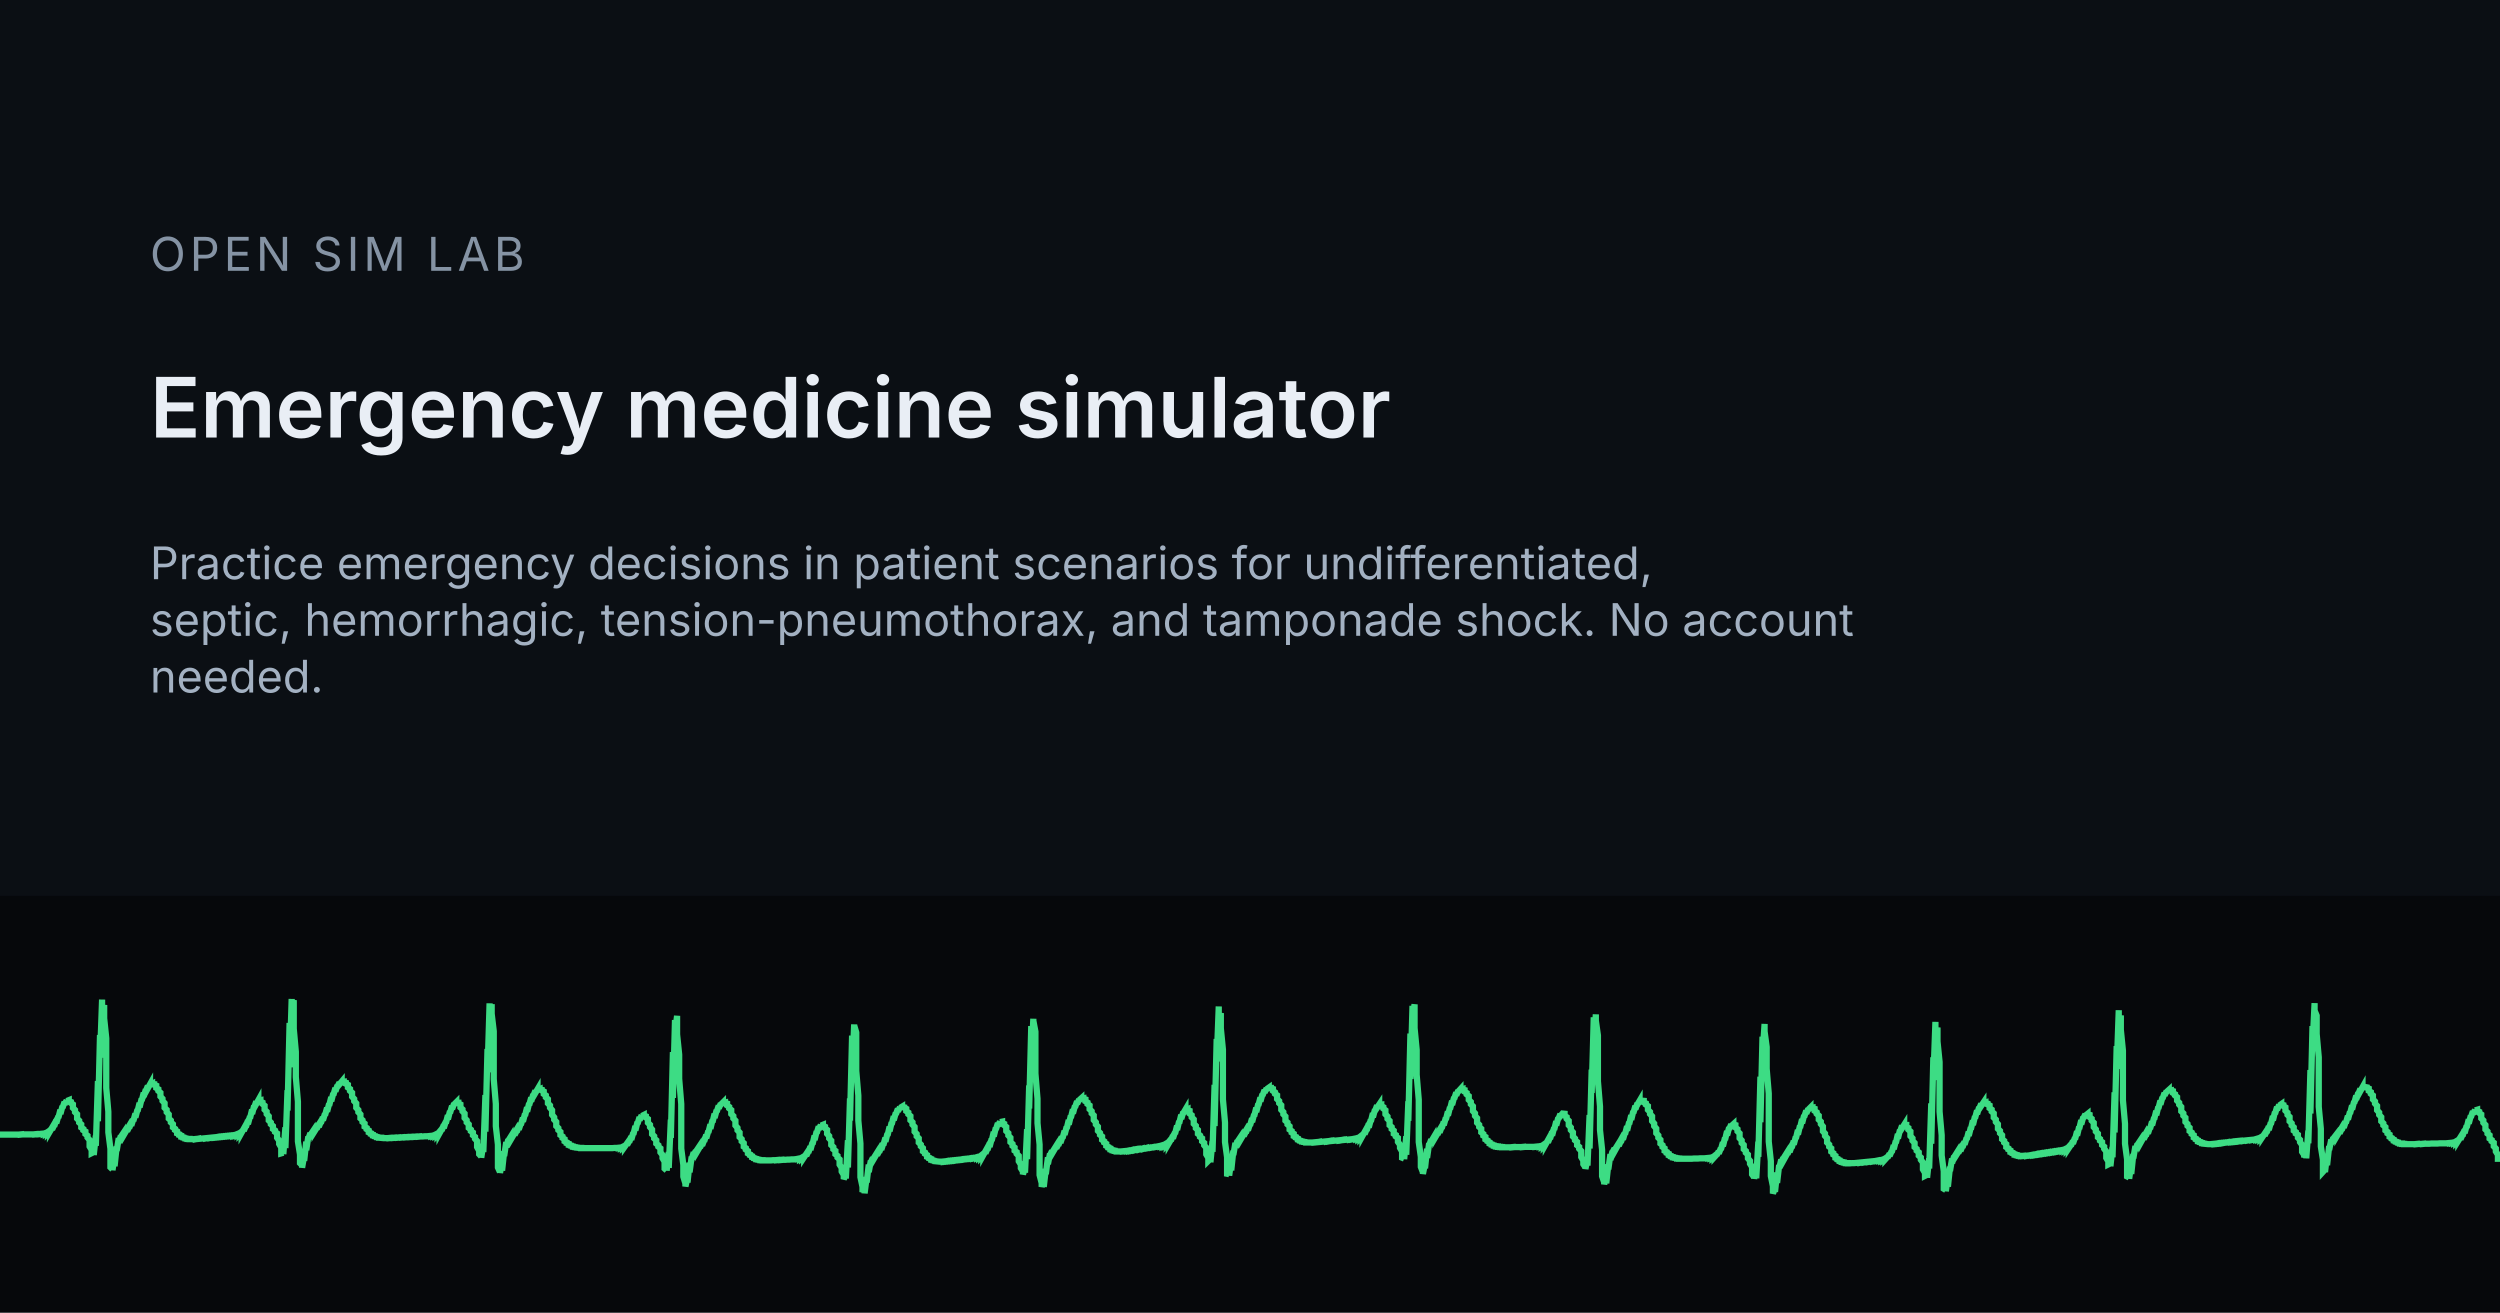
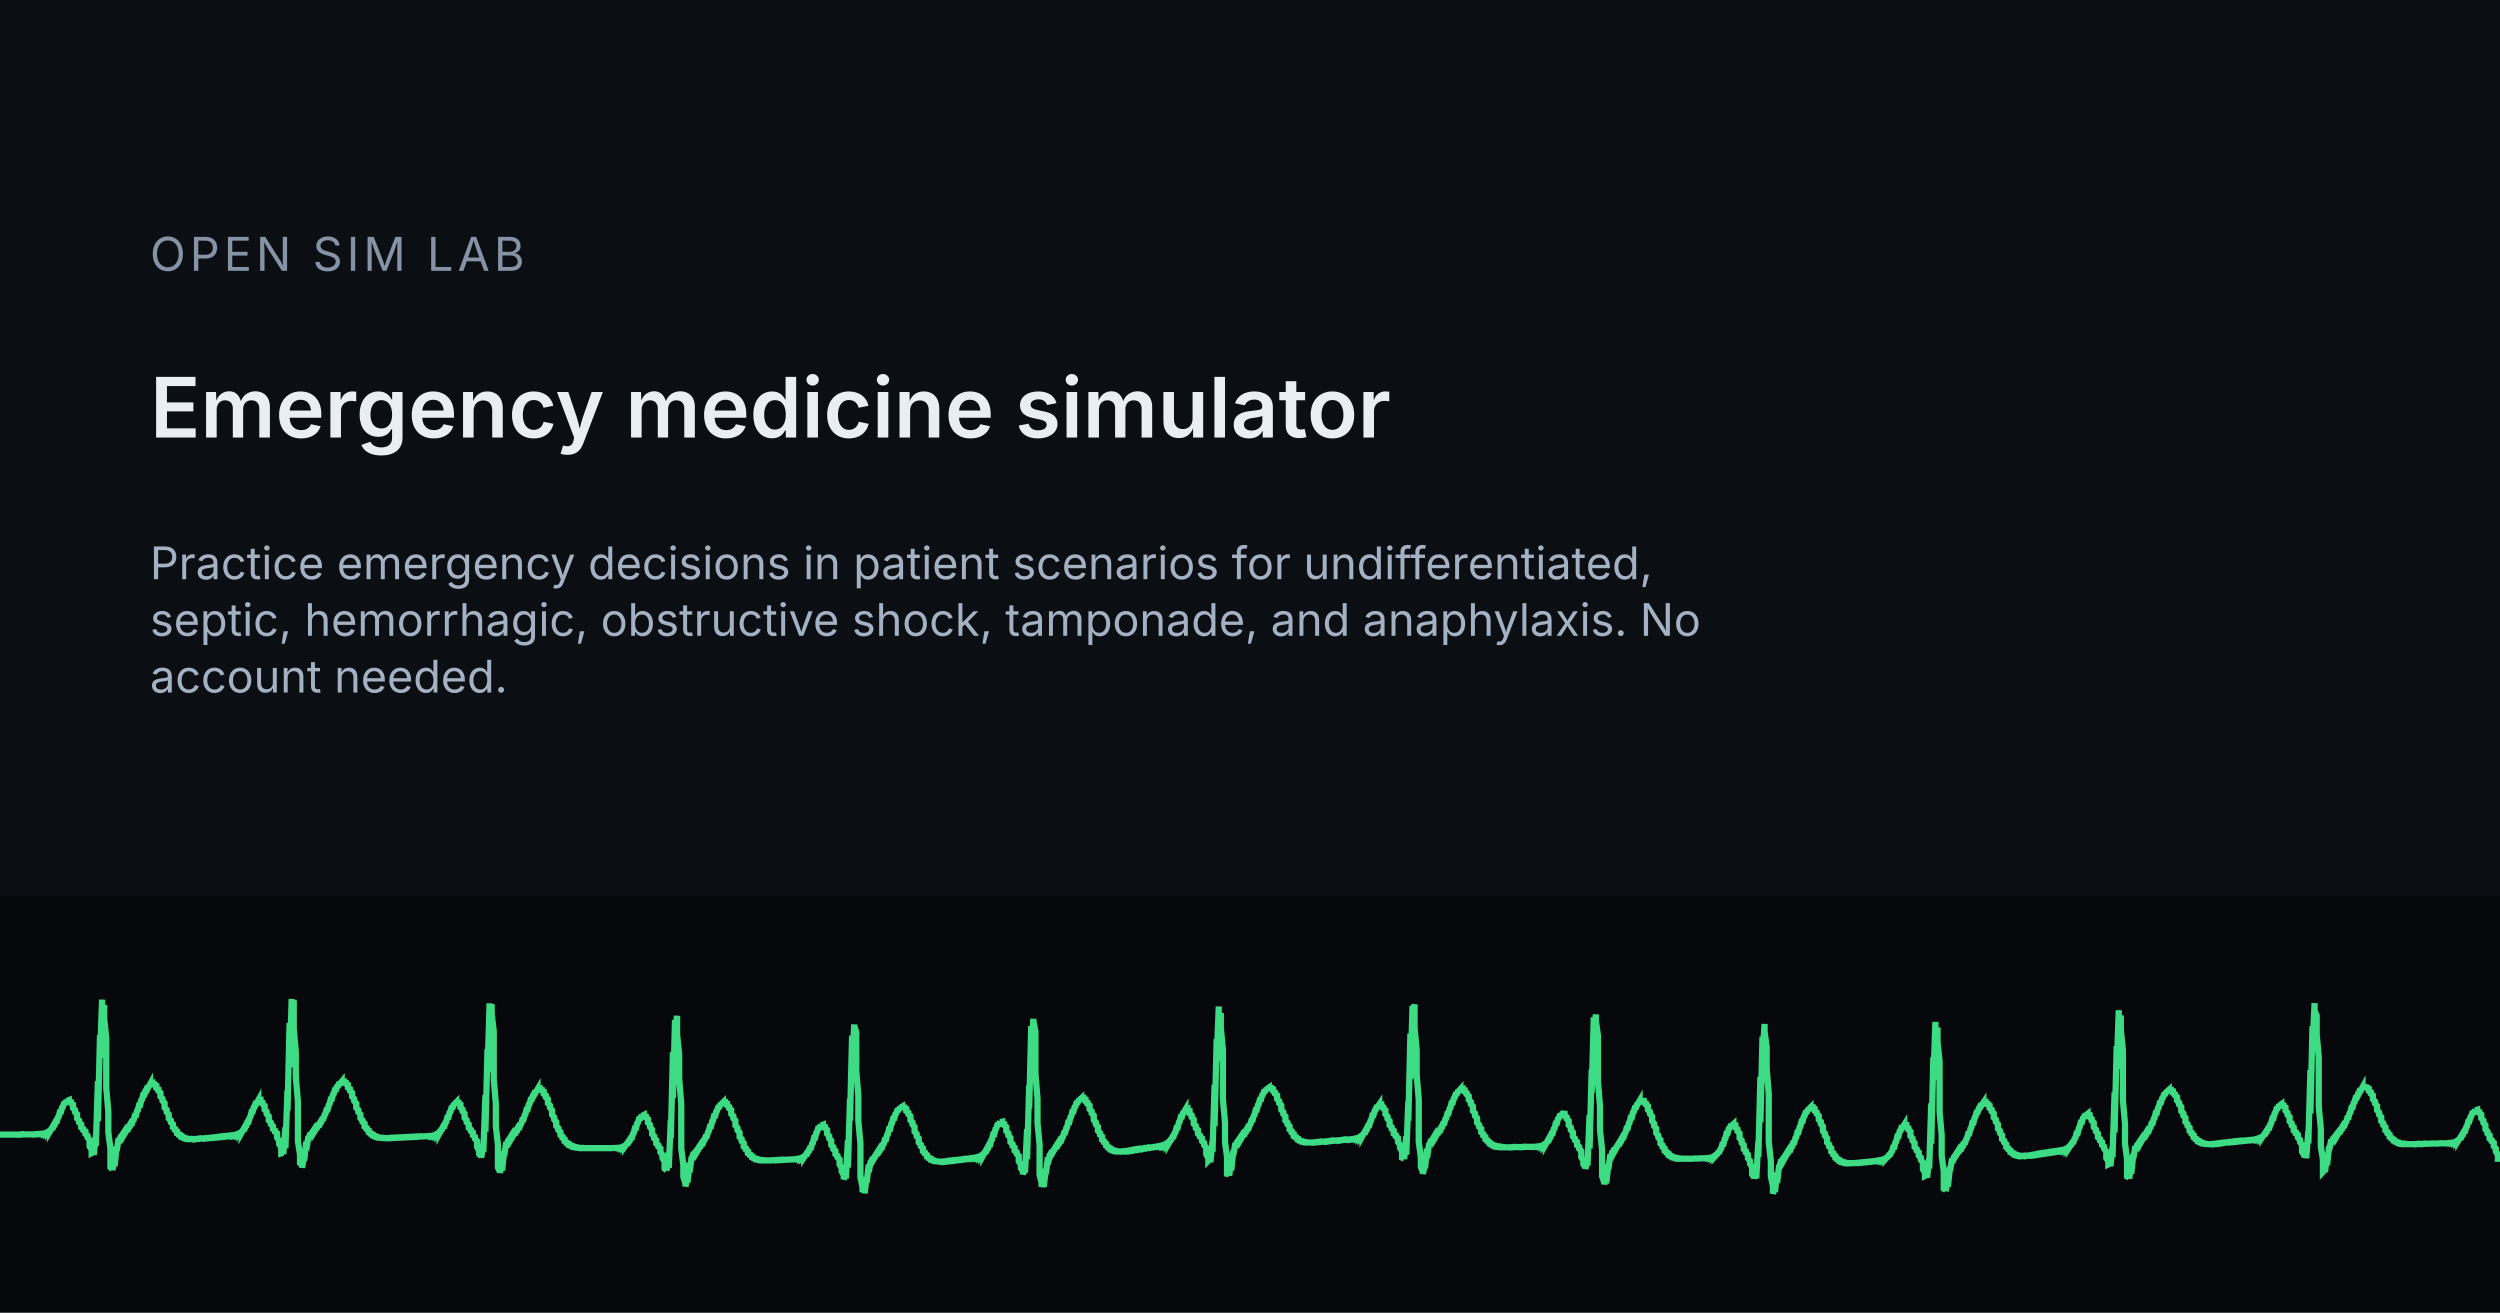
<svg xmlns="http://www.w3.org/2000/svg" width="1200" height="630" viewBox="0 0 1200 630">
  <rect width="1200" height="630" fill="#0B0F14" />
  <rect x="0" y="430" width="1200" height="200" fill="#06080B" />
  <g transform="translate(0 455)">
    <path d="M0 89.6 L0 89.6 L1 89.6 L1 89.6 L2 89.6 L2 89.6 L3 89.6 L3 89.6 L4 89.6 L4 89.6 L5 89.6 L5 89.6 L6 89.6 L6 89.6 L7 89.6 L7 89.6 L8 89.6 L8 89.6 L9 89.6 L9 89.6 L10 89.5 L10 89.6 L11 89.5 L11 89.5 L12 89.5 L12 89.5 L13 89.5 L13 89.5 L14 89.5 L14 89.5 L15 89.5 L15 89.5 L16 89.5 L16 89.5 L17 89.4 L17 89.5 L18 89.4 L18 89.4 L19 89.3 L19 89.4 L20 89.3 L20 89.3 L21 89.1 L21 89.2 L22 88.8 L22 89.0 L23 88.3 L23 88.7 L24 87.6 L24 88.0 L25 86.3 L25 87.2 L26 85.0 L26 85.7 L27 82.6 L27 84.2 L28 80.7 L28 81.6 L29 77.7 L29 79.7 L30 75.9 L30 76.8 L31 73.9 L31 75.1 L32 73.2 L32 73.5 L33 73.1 L33 73.5 L34 73.9 L34 74.4 L35 75.1 L35 76.8 L36 77.8 L36 78.8 L37 79.8 L37 81.9 L38 82.9 L38 83.8 L39 84.7 L39 86.2 L40 86.9 L40 87.5 L41 88.1 L41 89.3 L42 90.1 L42 91.0 L43 92.2 L43 95.3 L44 97.0 L44 98.5 L45 98.0 L45 99.4 L46 90.1 L46 95.0 L47 63.9 L47 83.2 L48 41.8 L48 52.7 L49 24.8 L49 32.7 L50 27.4 L50 33.8 L51 43.4 L51 67.2 L52 78.6 L52 88.5 L53 96.4 L53 105.3 L54 106.3 L54 106.7 L55 99.9 L55 104.8 L56 95.3 L56 97.4 L57 91.3 L57 93.5 L58 90.2 L58 90.7 L59 89.2 L59 89.8 L60 88.4 L60 88.8 L61 87.1 L61 88.0 L62 85.9 L62 86.5 L63 83.9 L63 85.3 L64 82.2 L64 83.1 L65 79.5 L65 81.4 L66 77.5 L66 78.5 L67 74.4 L67 76.5 L68 72.3 L68 73.4 L69 69.5 L69 71.4 L70 67.9 L70 68.7 L71 66.2 L71 67.3 L72 65.5 L72 65.7 L73 65.2 L73 65.3 L74 65.4 L74 65.7 L75 66.1 L75 67.2 L76 67.8 L76 68.6 L77 69.5 L77 71.3 L78 72.4 L78 73.4 L79 74.5 L79 76.7 L80 77.7 L80 78.8 L81 79.9 L81 81.9 L82 82.8 L82 83.7 L83 84.6 L83 86.1 L84 86.8 L84 87.4 L85 88.0 L85 89.0 L86 89.4 L86 89.8 L87 90.1 L87 90.7 L88 90.9 L88 91.1 L89 91.3 L89 91.5 L90 91.6 L90 91.7 L91 91.7 L91 91.8 L92 91.8 L92 91.8 L93 91.8 L93 91.8 L94 91.7 L94 91.8 L95 91.6 L95 91.7 L96 91.6 L96 91.6 L97 91.5 L97 91.5 L98 91.4 L98 91.4 L99 91.3 L99 91.4 L100 91.2 L100 91.2 L101 91.1 L101 91.2 L102 91.0 L102 91.0 L103 90.9 L103 91.0 L104 90.8 L104 90.9 L105 90.7 L105 90.8 L106 90.6 L106 90.7 L107 90.5 L107 90.6 L108 90.4 L108 90.5 L109 90.3 L109 90.4 L110 90.2 L110 90.3 L111 90.1 L111 90.2 L112 90.0 L112 90.1 L113 89.7 L113 89.9 L114 89.5 L114 89.6 L115 88.9 L115 89.3 L116 88.2 L116 88.6 L117 86.8 L117 87.8 L118 85.4 L118 86.1 L119 82.8 L119 84.6 L120 80.8 L120 81.8 L121 77.6 L121 79.7 L122 75.7 L122 76.6 L123 73.7 L123 74.9 L124 73.1 L124 73.3 L125 73.1 L125 73.7 L126 74.2 L126 74.9 L127 75.7 L127 77.6 L128 78.6 L128 79.7 L129 80.8 L129 82.8 L130 83.8 L130 84.6 L131 85.5 L131 86.9 L132 87.6 L132 88.3 L133 89.0 L133 91.1 L134 92.5 L134 94.1 L135 95.8 L135 98.6 L136 98.3 L136 99.0 L137 86.1 L137 96.1 L138 68.3 L138 78.1 L139 36.0 L139 57.3 L140 24.5 L140 28.4 L141 25.1 L141 38.8 L142 49.9 L142 62.0 L143 73.8 L143 92.9 L144 99.2 L144 103.3 L145 104.3 L145 105.5 L146 99.7 L146 102.2 L147 93.0 L147 97.1 L148 90.5 L148 91.6 L149 88.9 L149 89.8 L150 88.3 L150 88.6 L151 87.3 L151 88.0 L152 86.4 L152 86.9 L153 84.8 L153 85.9 L154 83.5 L154 84.2 L155 81.2 L155 82.8 L156 79.5 L156 80.4 L157 76.7 L157 78.6 L158 74.7 L158 75.7 L159 71.6 L159 73.6 L160 69.7 L160 70.7 L161 67.2 L161 68.9 L162 65.9 L162 66.5 L163 64.6 L163 65.4 L164 64.2 L164 64.3 L165 64.2 L165 64.4 L166 64.7 L166 65.2 L167 65.7 L167 67.0 L168 67.7 L168 68.6 L169 69.5 L169 71.4 L170 72.5 L170 73.5 L171 74.6 L171 76.7 L172 77.8 L172 78.8 L173 79.9 L173 81.8 L174 82.7 L174 83.5 L175 84.3 L175 85.8 L176 86.4 L176 87.0 L177 87.6 L177 88.5 L178 88.9 L178 89.3 L179 89.6 L179 90.1 L180 90.3 L180 90.5 L181 90.7 L181 90.9 L182 91.0 L182 91.1 L183 91.1 L183 91.2 L184 91.3 L184 91.3 L185 91.3 L185 91.3 L186 91.3 L186 91.3 L187 91.2 L187 91.3 L188 91.2 L188 91.2 L189 91.1 L189 91.2 L190 91.1 L190 91.1 L191 91.0 L191 91.1 L192 91.0 L192 91.0 L193 90.9 L193 91.0 L194 90.9 L194 90.9 L195 90.8 L195 90.9 L196 90.8 L196 90.8 L197 90.7 L197 90.8 L198 90.7 L198 90.7 L199 90.6 L199 90.7 L200 90.6 L200 90.6 L201 90.5 L201 90.6 L202 90.5 L202 90.5 L203 90.5 L203 90.5 L204 90.4 L204 90.4 L205 90.4 L205 90.4 L206 90.3 L206 90.3 L207 90.2 L207 90.3 L208 90.0 L208 90.1 L209 89.6 L209 89.9 L210 89.2 L210 89.4 L211 88.2 L211 88.9 L212 87.1 L212 87.7 L213 85.0 L213 86.5 L214 83.3 L214 84.2 L215 80.3 L215 82.3 L216 78.3 L216 79.3 L217 75.8 L217 77.4 L218 74.6 L218 75.1 L219 74.1 L219 74.3 L220 74.3 L220 74.6 L221 75.1 L221 76.6 L222 77.5 L222 78.4 L223 79.5 L223 81.6 L224 82.7 L224 83.7 L225 84.7 L225 86.4 L226 87.2 L226 87.9 L227 88.6 L227 89.9 L228 90.7 L228 91.6 L229 92.7 L229 95.6 L230 97.4 L230 99.0 L231 100.1 L231 100.7 L232 94.1 L232 98.0 L233 70.6 L233 88.2 L234 48.5 L234 59.7 L235 26.6 L235 38.3 L236 27.0 L236 31.6 L237 40.0 L237 63.0 L238 74.9 L238 85.6 L239 94.4 L239 105.4 L240 107.6 L240 108.0 L241 102.4 L241 106.9 L242 97.6 L242 99.9 L243 93.2 L243 95.7 L244 91.9 L244 92.5 L245 90.9 L245 91.5 L246 90.2 L246 90.6 L247 88.9 L247 89.8 L248 87.8 L248 88.4 L249 85.8 L249 87.2 L250 84.2 L250 85.0 L251 81.5 L251 83.4 L252 79.6 L252 80.6 L253 76.5 L253 78.6 L254 74.5 L254 75.5 L255 71.8 L255 73.6 L256 70.2 L256 71.0 L257 68.5 L257 69.6 L258 67.9 L258 68.2 L259 67.8 L259 67.9 L260 68.1 L260 68.4 L261 68.9 L261 70.1 L262 70.8 L262 71.7 L263 72.6 L263 74.6 L264 75.6 L264 76.7 L265 77.9 L265 80.1 L266 81.3 L266 82.4 L267 83.5 L267 85.5 L268 86.5 L268 87.4 L269 88.3 L269 89.8 L270 90.5 L270 91.2 L271 91.8 L271 92.8 L272 93.3 L272 93.7 L273 94.0 L273 94.6 L274 94.8 L274 95.0 L275 95.2 L275 95.5 L276 95.6 L276 95.7 L277 95.8 L277 95.9 L278 96.0 L278 96.0 L279 96.0 L279 96.1 L280 96.1 L280 96.1 L281 96.1 L281 96.1 L282 96.1 L282 96.1 L283 96.1 L283 96.1 L284 96.1 L284 96.1 L285 96.1 L285 96.1 L286 96.1 L286 96.1 L287 96.1 L287 96.1 L288 96.1 L288 96.1 L289 96.1 L289 96.1 L290 96.1 L290 96.1 L291 96.1 L291 96.1 L292 96.1 L292 96.1 L293 96.1 L293 96.1 L294 96.1 L294 96.1 L295 96.0 L295 96.0 L296 96.0 L296 96.0 L297 95.9 L297 96.0 L298 95.8 L298 95.9 L299 95.4 L299 95.7 L300 94.9 L300 95.2 L301 93.8 L301 94.6 L302 92.7 L302 93.3 L303 90.5 L303 92.1 L304 88.6 L304 89.6 L305 85.5 L305 87.6 L306 83.5 L306 84.5 L307 81.2 L307 82.7 L308 80.3 L308 80.7 L309 80.2 L309 80.4 L310 80.8 L310 81.4 L311 82.1 L311 83.9 L312 84.9 L312 86.0 L313 87.2 L313 89.4 L314 90.4 L314 91.4 L315 92.3 L315 93.9 L316 94.7 L316 95.4 L317 96.2 L317 98.1 L318 99.4 L318 100.9 L319 102.6 L319 105.9 L320 106.8 L320 106.9 L321 98.0 L321 105.6 L322 82.4 L322 91.2 L323 50.0 L323 72.0 L324 34.6 L324 40.8 L325 32.6 L325 41.5 L326 51.2 L326 62.8 L327 74.9 L327 96.3 L328 104.2 L328 109.8 L329 113.1 L329 114.5 L330 110.3 L330 112.6 L331 103.1 L331 107.7 L332 100.2 L332 101.4 L333 98.1 L333 99.3 L334 97.4 L334 97.8 L335 96.3 L335 97.1 L336 95.4 L336 95.9 L337 93.6 L337 94.9 L338 92.2 L338 92.9 L339 89.7 L339 91.4 L340 87.8 L340 88.7 L341 84.7 L341 86.8 L342 82.6 L342 83.7 L343 79.6 L343 81.6 L344 77.8 L344 78.7 L345 75.7 L345 77.0 L346 74.7 L346 75.2 L347 74.2 L347 74.4 L348 74.2 L348 74.4 L349 74.7 L349 75.6 L350 76.3 L350 77.0 L351 77.8 L351 79.7 L352 80.7 L352 81.8 L353 82.9 L353 85.2 L354 86.4 L354 87.5 L355 88.6 L355 90.8 L356 91.8 L356 92.8 L357 93.7 L357 95.4 L358 96.1 L358 96.8 L359 97.5 L359 98.6 L360 99.1 L360 99.5 L361 99.9 L361 100.5 L362 100.8 L362 101.0 L363 101.2 L363 101.5 L364 101.6 L364 101.7 L365 101.8 L365 101.9 L366 101.9 L366 102.0 L367 102.0 L367 102.0 L368 102.0 L368 102.0 L369 102.0 L369 102.0 L370 102.0 L370 102.0 L371 101.9 L371 101.9 L372 101.9 L372 101.9 L373 101.8 L373 101.9 L374 101.8 L374 101.8 L375 101.7 L375 101.8 L376 101.7 L376 101.7 L377 101.7 L377 101.7 L378 101.6 L378 101.6 L379 101.6 L379 101.6 L380 101.5 L380 101.5 L381 101.5 L381 101.5 L382 101.4 L382 101.4 L383 101.2 L383 101.3 L384 101.1 L384 101.2 L385 100.6 L385 100.9 L386 100.1 L386 100.4 L387 98.9 L387 99.8 L388 97.7 L388 98.3 L389 95.3 L389 97.0 L390 93.3 L390 94.3 L391 90.1 L391 92.2 L392 88.0 L392 89.0 L393 85.7 L393 87.1 L394 85.0 L394 85.3 L395 84.9 L395 85.3 L396 85.8 L396 86.5 L397 87.3 L397 89.2 L398 90.3 L398 91.4 L399 92.5 L399 94.6 L400 95.6 L400 96.6 L401 97.4 L401 99.0 L402 99.8 L402 100.6 L403 101.5 L403 104.0 L404 105.6 L404 107.3 L405 109.0 L405 111.0 L406 108.9 L406 110.7 L407 92.3 L407 105.4 L408 72.2 L408 82.9 L409 42.1 L409 60.9 L410 36.7 L410 37.2 L411 40.6 L411 59.0 L412 70.9 L412 82.9 L413 93.9 L413 110.0 L414 114.7 L414 117.2 L415 115.0 L415 117.8 L416 110.0 L416 112.6 L417 104.0 L417 107.6 L418 102.1 L418 102.9 L419 100.7 L419 101.5 L420 99.9 L420 100.3 L421 98.6 L421 99.5 L422 97.5 L422 98.1 L423 95.5 L423 96.9 L424 93.8 L424 94.7 L425 91.1 L425 93.0 L426 89.0 L426 90.1 L427 85.8 L427 88.0 L428 83.7 L428 84.8 L429 80.8 L429 82.7 L430 79.1 L430 79.9 L431 77.2 L431 78.4 L432 76.5 L432 76.8 L433 76.2 L433 76.3 L434 76.5 L434 76.7 L435 77.2 L435 78.3 L436 79.0 L436 79.8 L437 80.7 L437 82.7 L438 83.7 L438 84.8 L439 85.9 L439 88.2 L440 89.3 L440 90.4 L441 91.4 L441 93.4 L442 94.4 L442 95.2 L443 96.1 L443 97.6 L444 98.2 L444 98.8 L445 99.4 L445 100.3 L446 100.7 L446 101.0 L447 101.3 L447 101.8 L448 102.0 L448 102.1 L449 102.3 L449 102.4 L450 102.5 L450 102.5 L451 102.6 L451 102.6 L452 102.6 L452 102.6 L453 102.5 L453 102.6 L454 102.4 L454 102.5 L455 102.3 L455 102.4 L456 102.2 L456 102.3 L457 102.1 L457 102.2 L458 102.0 L458 102.1 L459 101.9 L459 102.0 L460 101.8 L460 101.8 L461 101.6 L461 101.7 L462 101.5 L462 101.6 L463 101.4 L463 101.5 L464 101.3 L464 101.3 L465 101.1 L465 101.2 L466 101.0 L466 101.1 L467 100.9 L467 101.0 L468 100.7 L468 100.8 L469 100.5 L469 100.7 L470 100.2 L470 100.4 L471 99.6 L471 100.1 L472 99.0 L472 99.4 L473 97.6 L473 98.6 L474 96.3 L474 97.0 L475 93.7 L475 95.5 L476 91.6 L476 92.6 L477 88.3 L477 90.5 L478 86.3 L478 87.2 L479 84.1 L479 85.4 L480 83.4 L480 83.6 L481 83.4 L481 83.9 L482 84.4 L482 85.1 L483 85.9 L483 87.9 L484 88.9 L484 90.0 L485 91.1 L485 93.2 L486 94.1 L486 95.0 L487 95.8 L487 97.3 L488 98.0 L488 98.8 L489 99.8 L489 102.4 L490 104.0 L490 105.7 L491 107.3 L491 108.7 L492 105.6 L492 107.9 L493 87.0 L493 101.4 L494 66.0 L494 77.1 L495 37.5 L495 54.8 L496 34.0 L496 34.9 L497 40.2 L497 60.3 L498 72.4 L498 84.1 L499 94.4 L499 109.0 L500 112.9 L500 114.7 L501 111.2 L501 114.7 L502 106.1 L502 108.6 L503 100.5 L503 103.8 L504 98.7 L504 99.5 L505 97.4 L505 98.2 L506 96.6 L506 97.0 L507 95.3 L507 96.2 L508 94.2 L508 94.8 L509 92.2 L509 93.6 L510 90.6 L510 91.4 L511 87.8 L511 89.7 L512 85.8 L512 86.8 L513 82.6 L513 84.8 L514 80.5 L514 81.6 L515 77.5 L515 79.5 L516 75.7 L516 76.6 L517 73.6 L517 74.9 L518 72.7 L518 73.1 L519 72.2 L519 72.4 L520 72.2 L520 72.4 L521 72.7 L521 73.6 L522 74.2 L522 74.9 L523 75.6 L523 77.4 L524 78.4 L524 79.4 L525 80.4 L525 82.6 L526 83.7 L526 84.7 L527 85.8 L527 87.8 L528 88.8 L528 89.7 L529 90.5 L529 92.1 L530 92.8 L530 93.4 L531 94.0 L531 95.0 L532 95.5 L532 95.9 L533 96.2 L533 96.8 L534 97.0 L534 97.2 L535 97.3 L535 97.5 L536 97.6 L536 97.7 L537 97.7 L537 97.7 L538 97.7 L538 97.7 L539 97.6 L539 97.7 L540 97.6 L540 97.6 L541 97.4 L541 97.5 L542 97.3 L542 97.4 L543 97.1 L543 97.3 L544 97.0 L544 97.1 L545 96.8 L545 97.0 L546 96.7 L546 96.8 L547 96.6 L547 96.7 L548 96.4 L548 96.5 L549 96.3 L549 96.4 L550 96.1 L550 96.2 L551 96.0 L551 96.1 L552 95.9 L552 95.9 L553 95.7 L553 95.8 L554 95.6 L554 95.6 L555 95.4 L555 95.5 L556 95.3 L556 95.3 L557 95.0 L557 95.2 L558 94.9 L558 95.0 L559 94.4 L559 94.7 L560 94.0 L560 94.3 L561 93.1 L561 93.8 L562 92.1 L562 92.6 L563 90.1 L563 91.5 L564 88.4 L564 89.3 L565 85.3 L565 87.4 L566 83.1 L566 84.2 L567 80.1 L567 82.1 L568 78.7 L568 79.3 L569 77.6 L569 78.1 L570 77.6 L570 77.9 L571 78.2 L571 79.5 L572 80.3 L572 81.3 L573 82.3 L573 84.4 L574 85.4 L574 86.5 L575 87.4 L575 89.2 L576 90.0 L576 90.7 L577 91.4 L577 92.8 L578 93.6 L578 94.7 L579 95.9 L579 99.1 L580 100.8 L580 102.2 L581 101.2 L581 102.9 L582 92.7 L582 97.9 L583 65.7 L583 85.5 L584 43.7 L584 54.5 L585 28.1 L585 34.9 L586 31.3 L586 38.6 L587 48.8 L587 72.7 L588 83.8 L588 93.2 L589 100.5 L589 108.4 L590 108.6 L590 109.3 L591 101.8 L591 106.8 L592 97.3 L592 99.4 L593 93.6 L593 95.7 L594 92.5 L594 93.0 L595 91.5 L595 92.2 L596 90.7 L596 91.1 L597 89.4 L597 90.3 L598 88.2 L598 88.8 L599 86.1 L599 87.6 L600 84.5 L600 85.3 L601 81.8 L601 83.6 L602 79.8 L602 80.8 L603 76.7 L603 78.8 L604 74.7 L604 75.7 L605 71.8 L605 73.7 L606 70.1 L606 70.9 L607 68.2 L607 69.4 L608 67.4 L608 67.8 L609 67.1 L609 67.2 L610 67.2 L610 67.4 L611 67.7 L611 68.6 L612 69.3 L612 70.0 L613 70.7 L613 72.5 L614 73.5 L614 74.5 L615 75.5 L615 77.7 L616 78.8 L616 79.8 L617 80.9 L617 82.9 L618 83.8 L618 84.7 L619 85.6 L619 87.2 L620 87.9 L620 88.6 L621 89.2 L621 90.3 L622 90.7 L622 91.1 L623 91.5 L623 92.1 L624 92.4 L624 92.6 L625 92.8 L625 93.0 L626 93.1 L626 93.2 L627 93.3 L627 93.4 L628 93.4 L628 93.4 L629 93.4 L629 93.4 L630 93.4 L630 93.4 L631 93.3 L631 93.4 L632 93.3 L632 93.3 L633 93.1 L633 93.2 L634 93.1 L634 93.1 L635 93.0 L635 93.0 L636 92.9 L636 92.9 L637 92.8 L637 92.9 L638 92.7 L638 92.8 L639 92.6 L639 92.7 L640 92.6 L640 92.6 L641 92.5 L641 92.5 L642 92.4 L642 92.4 L643 92.3 L643 92.4 L644 92.2 L644 92.3 L645 92.1 L645 92.2 L646 92.1 L646 92.1 L647 92.0 L647 92.0 L648 91.9 L648 92.0 L649 91.8 L649 91.9 L650 91.7 L650 91.7 L651 91.4 L651 91.6 L652 91.2 L652 91.3 L653 90.5 L653 91.0 L654 89.9 L654 90.2 L655 88.4 L655 89.4 L656 87.0 L656 87.7 L657 84.4 L657 86.2 L658 82.4 L658 83.4 L659 79.3 L659 81.3 L660 77.5 L660 78.3 L661 75.6 L661 76.7 L662 75.2 L662 75.3 L663 75.2 L663 75.8 L664 76.4 L664 77.1 L665 77.9 L665 79.8 L666 80.9 L666 82.0 L667 83.0 L667 85.1 L668 86.0 L668 86.9 L669 87.7 L669 89.2 L670 89.8 L670 90.5 L671 91.2 L671 93.1 L672 94.5 L672 96.0 L673 97.7 L673 100.7 L674 101.1 L674 101.4 L675 90.4 L675 99.3 L676 73.6 L676 83.0 L677 41.1 L677 62.9 L678 27.8 L678 32.7 L679 27.1 L679 38.5 L680 49.0 L680 60.9 L681 72.9 L681 93.2 L682 100.3 L682 105.1 L683 107.7 L683 108.5 L684 103.4 L684 105.8 L685 96.4 L685 100.8 L686 93.7 L686 94.8 L687 91.9 L687 92.9 L688 91.2 L688 91.5 L689 90.1 L689 90.8 L690 89.1 L690 89.6 L691 87.3 L691 88.6 L692 85.9 L692 86.7 L693 83.4 L693 85.1 L694 81.5 L694 82.5 L695 78.5 L695 80.5 L696 76.4 L696 77.4 L697 73.4 L697 75.4 L698 71.6 L698 72.5 L699 69.4 L699 70.8 L700 68.4 L700 68.9 L701 67.8 L701 68.1 L702 67.8 L702 67.9 L703 68.2 L703 69.0 L704 69.6 L704 70.3 L705 71.1 L705 72.9 L706 73.9 L706 75.0 L707 76.0 L707 78.3 L708 79.4 L708 80.6 L709 81.7 L709 83.9 L710 84.9 L710 85.9 L711 86.8 L711 88.5 L712 89.3 L712 90.1 L713 90.7 L713 91.9 L714 92.4 L714 92.8 L715 93.3 L715 93.9 L716 94.2 L716 94.5 L717 94.7 L717 95.0 L718 95.1 L718 95.3 L719 95.3 L719 95.5 L720 95.5 L720 95.6 L721 95.6 L721 95.7 L722 95.7 L722 95.7 L723 95.7 L723 95.7 L724 95.7 L724 95.7 L725 95.7 L725 95.7 L726 95.6 L726 95.7 L727 95.6 L727 95.6 L728 95.6 L728 95.6 L729 95.6 L729 95.6 L730 95.6 L730 95.6 L731 95.5 L731 95.6 L732 95.5 L732 95.5 L733 95.5 L733 95.5 L734 95.5 L734 95.5 L735 95.5 L735 95.5 L736 95.5 L736 95.5 L737 95.4 L737 95.5 L738 95.4 L738 95.4 L739 95.2 L739 95.3 L740 95.0 L740 95.1 L741 94.4 L741 94.9 L742 93.8 L742 94.1 L743 92.3 L743 93.4 L744 90.9 L744 91.7 L745 88.3 L745 90.1 L746 86.2 L746 87.3 L747 83.2 L747 85.2 L748 81.4 L748 82.2 L749 79.7 L749 80.7 L750 79.5 L750 79.5 L751 79.6 L751 80.5 L752 81.2 L752 82.0 L753 83.0 L753 85.1 L754 86.2 L754 87.4 L755 88.5 L755 90.5 L756 91.5 L756 92.3 L757 93.1 L757 94.7 L758 95.5 L758 96.4 L759 97.5 L759 100.4 L760 102.1 L760 103.8 L761 105.3 L761 106.1 L762 101.4 L762 104.5 L763 80.2 L763 96.3 L764 58.4 L764 69.6 L765 33.3 L765 47.7 L766 31.9 L766 34.9 L767 42.0 L767 64.0 L768 76.1 L768 87.4 L769 96.9 L769 109.6 L770 112.5 L770 113.5 L771 108.9 L771 113.0 L772 103.9 L772 106.3 L773 99.0 L773 101.8 L774 97.5 L774 98.1 L775 96.2 L775 97.0 L776 95.4 L776 95.8 L777 94.0 L777 95.0 L778 92.7 L778 93.4 L779 90.4 L779 92.0 L780 88.6 L780 89.5 L781 85.6 L781 87.7 L782 83.5 L782 84.6 L783 80.3 L783 82.5 L784 78.3 L784 79.3 L785 75.8 L785 77.4 L786 74.5 L786 75.1 L787 73.4 L787 74.0 L788 73.3 L788 73.3 L789 73.4 L789 74.1 L790 74.6 L790 75.2 L791 75.9 L791 77.7 L792 78.7 L792 79.7 L793 80.8 L793 83.1 L794 84.3 L794 85.5 L795 86.7 L795 88.9 L796 90.0 L796 91.1 L797 92.1 L797 93.9 L798 94.7 L798 95.5 L799 96.2 L799 97.4 L800 97.9 L800 98.4 L801 98.8 L801 99.5 L802 99.8 L802 100.1 L803 100.3 L803 100.6 L804 100.7 L804 100.8 L805 100.9 L805 101.1 L806 101.1 L806 101.2 L807 101.2 L807 101.2 L808 101.2 L808 101.2 L809 101.2 L809 101.2 L810 101.2 L810 101.2 L811 101.2 L811 101.2 L812 101.2 L812 101.2 L813 101.1 L813 101.1 L814 101.1 L814 101.1 L815 101.1 L815 101.1 L816 101.0 L816 101.0 L817 101.0 L817 101.0 L818 101.0 L818 101.0 L819 100.9 L819 100.9 L820 100.8 L820 100.9 L821 100.7 L821 100.8 L822 100.4 L822 100.6 L823 99.8 L823 100.3 L824 99.2 L824 99.5 L825 97.6 L825 98.7 L826 96.1 L826 96.9 L827 93.3 L827 95.2 L828 91.1 L828 92.2 L829 87.9 L829 90.0 L830 86.1 L830 87.0 L831 84.7 L831 85.5 L832 84.6 L832 84.7 L833 85.0 L833 86.2 L834 87.0 L834 88.0 L835 89.0 L835 91.3 L836 92.4 L836 93.6 L837 94.6 L837 96.6 L838 97.5 L838 98.3 L839 99.2 L839 101.0 L840 102.2 L840 103.6 L841 105.2 L841 108.7 L842 110.1 L842 110.8 L843 105.6 L843 110.6 L844 93.0 L844 100.3 L845 61.8 L845 83.7 L846 42.6 L846 51.2 L847 36.5 L847 40.1 L848 47.6 L848 58.0 L849 69.9 L849 93.0 L850 102.3 L850 109.5 L851 114.4 L851 117.9 L852 115.3 L852 117.1 L853 107.8 L853 112.8 L854 104.2 L854 105.8 L855 101.6 L855 103.0 L856 100.7 L856 101.1 L857 99.5 L857 100.3 L858 98.5 L858 99.0 L859 96.7 L859 98.0 L860 95.2 L860 96.0 L861 92.6 L861 94.4 L862 90.6 L862 91.6 L863 87.4 L863 89.6 L864 85.3 L864 86.4 L865 82.2 L865 84.2 L866 80.3 L866 81.2 L867 78.1 L867 79.5 L868 77.2 L868 77.6 L869 76.6 L869 76.9 L870 76.7 L870 76.9 L871 77.2 L871 78.2 L872 78.9 L872 79.6 L873 80.5 L873 82.4 L874 83.4 L874 84.5 L875 85.7 L875 88.0 L876 89.1 L876 90.2 L877 91.3 L877 93.4 L878 94.4 L878 95.4 L879 96.2 L879 97.8 L880 98.5 L880 99.2 L881 99.8 L881 100.8 L882 101.2 L882 101.6 L883 101.9 L883 102.4 L884 102.6 L884 102.8 L885 102.9 L885 103.1 L886 103.2 L886 103.3 L887 103.3 L887 103.4 L888 103.4 L888 103.4 L889 103.3 L889 103.3 L890 103.3 L890 103.3 L891 103.2 L891 103.2 L892 103.1 L892 103.1 L893 103.0 L893 103.1 L894 102.9 L894 102.9 L895 102.8 L895 102.9 L896 102.7 L896 102.7 L897 102.6 L897 102.7 L898 102.5 L898 102.5 L899 102.4 L899 102.5 L900 102.3 L900 102.3 L901 102.1 L901 102.2 L902 102.0 L902 102.1 L903 101.8 L903 102.0 L904 101.5 L904 101.7 L905 101.0 L905 101.4 L906 100.3 L906 100.7 L907 98.8 L907 99.9 L908 97.5 L908 98.2 L909 94.7 L909 96.6 L910 92.6 L910 93.7 L911 89.3 L911 91.5 L912 87.3 L912 88.2 L913 85.3 L913 86.5 L914 84.9 L914 85.0 L915 85.0 L915 85.8 L916 86.4 L916 87.2 L917 88.1 L917 90.3 L918 91.4 L918 92.5 L919 93.6 L919 95.6 L920 96.5 L920 97.3 L921 98.1 L921 99.7 L922 100.6 L922 101.7 L923 103.0 L923 106.3 L924 108.0 L924 109.4 L925 108.9 L925 110.3 L926 101.0 L926 105.9 L927 74.6 L927 94.0 L928 52.5 L928 63.4 L929 35.5 L929 43.4 L930 38.2 L930 44.9 L931 54.8 L931 78.6 L932 89.9 L932 99.6 L933 107.2 L933 115.6 L934 116.2 L934 116.8 L935 109.6 L935 114.6 L936 105.0 L936 107.1 L937 101.1 L937 103.3 L938 99.9 L938 100.4 L939 98.8 L939 99.5 L940 97.9 L940 98.4 L941 96.4 L941 97.5 L942 95.1 L942 95.8 L943 92.9 L943 94.4 L944 91.1 L944 92.0 L945 88.2 L945 90.2 L946 86.1 L946 87.1 L947 82.8 L947 85.0 L948 80.8 L948 81.8 L949 78.0 L949 79.8 L950 76.4 L950 77.2 L951 74.8 L951 75.8 L952 74.3 L952 74.5 L953 74.2 L953 74.4 L954 74.7 L954 75.1 L955 75.6 L955 76.9 L956 77.6 L956 78.5 L957 79.4 L957 81.4 L958 82.4 L958 83.5 L959 84.6 L959 86.8 L960 87.8 L960 88.9 L961 89.9 L961 91.8 L962 92.6 L962 93.4 L963 94.2 L963 95.6 L964 96.2 L964 96.7 L965 97.2 L965 98.0 L966 98.3 L966 98.6 L967 98.9 L967 99.3 L968 99.4 L968 99.6 L969 99.7 L969 99.8 L970 99.8 L970 99.9 L971 99.8 L971 99.9 L972 99.8 L972 99.8 L973 99.7 L973 99.8 L974 99.6 L974 99.6 L975 99.4 L975 99.5 L976 99.3 L976 99.4 L977 99.1 L977 99.3 L978 99.0 L978 99.1 L979 98.8 L979 99.0 L980 98.7 L980 98.8 L981 98.5 L981 98.7 L982 98.4 L982 98.5 L983 98.2 L983 98.4 L984 98.1 L984 98.2 L985 97.9 L985 98.1 L986 97.8 L986 97.9 L987 97.6 L987 97.8 L988 97.5 L988 97.6 L989 97.3 L989 97.4 L990 97.1 L990 97.2 L991 96.7 L991 97.0 L992 96.3 L992 96.6 L993 95.5 L993 96.1 L994 94.6 L994 95.1 L995 92.7 L995 94.0 L996 91.0 L996 91.9 L997 88.0 L997 90.1 L998 85.8 L998 86.9 L999 82.7 L999 84.7 L1000 81.1 L1000 81.8 L1001 79.8 L1001 80.5 L1002 79.7 L1002 79.8 L1003 80.1 L1003 81.2 L1004 82.0 L1004 82.9 L1005 83.9 L1005 86.0 L1006 87.1 L1006 88.1 L1007 89.1 L1007 90.9 L1008 91.7 L1008 92.5 L1009 93.2 L1009 94.6 L1010 95.4 L1010 96.4 L1011 97.7 L1011 100.8 L1012 102.5 L1012 103.9 L1013 103.4 L1013 104.8 L1014 95.6 L1014 100.5 L1015 69.3 L1015 88.6 L1016 47.1 L1016 58.1 L1017 29.9 L1017 38.0 L1018 32.4 L1018 39.3 L1019 49.3 L1019 73.1 L1020 84.4 L1020 94.0 L1021 101.5 L1021 109.7 L1022 110.2 L1022 110.8 L1023 103.5 L1023 108.5 L1024 98.9 L1024 101.0 L1025 95.1 L1025 97.3 L1026 94.0 L1026 94.5 L1027 93.0 L1027 93.7 L1028 92.2 L1028 92.6 L1029 90.8 L1029 91.8 L1030 89.7 L1030 90.3 L1031 87.6 L1031 89.1 L1032 86.0 L1032 86.9 L1033 83.3 L1033 85.2 L1034 81.3 L1034 82.3 L1035 78.2 L1035 80.3 L1036 76.2 L1036 77.2 L1037 73.3 L1037 75.2 L1038 71.6 L1038 72.4 L1039 69.6 L1039 70.8 L1040 68.7 L1040 69.1 L1041 68.2 L1041 68.4 L1042 68.3 L1042 68.4 L1043 68.7 L1043 69.6 L1044 70.2 L1044 70.8 L1045 71.6 L1045 73.3 L1046 74.3 L1046 75.2 L1047 76.3 L1047 78.4 L1048 79.4 L1048 80.5 L1049 81.5 L1049 83.5 L1050 84.5 L1050 85.4 L1051 86.3 L1051 87.9 L1052 88.6 L1052 89.3 L1053 89.9 L1053 91.0 L1054 91.5 L1054 91.9 L1055 92.3 L1055 92.9 L1056 93.1 L1056 93.3 L1057 93.5 L1057 93.8 L1058 93.9 L1058 94.0 L1059 94.1 L1059 94.1 L1060 94.2 L1060 94.2 L1061 94.2 L1061 94.2 L1062 94.1 L1062 94.1 L1063 94.0 L1063 94.1 L1064 93.9 L1064 94.0 L1065 93.8 L1065 93.9 L1066 93.7 L1066 93.8 L1067 93.6 L1067 93.7 L1068 93.5 L1068 93.5 L1069 93.3 L1069 93.4 L1070 93.3 L1070 93.3 L1071 93.1 L1071 93.2 L1072 93.0 L1072 93.1 L1073 92.9 L1073 93.0 L1074 92.8 L1074 92.9 L1075 92.7 L1075 92.8 L1076 92.6 L1076 92.6 L1077 92.5 L1077 92.6 L1078 92.4 L1078 92.4 L1079 92.3 L1079 92.4 L1080 92.2 L1080 92.2 L1081 92.1 L1081 92.2 L1082 92.0 L1082 92.0 L1083 91.7 L1083 91.9 L1084 91.5 L1084 91.6 L1085 91.0 L1085 91.4 L1086 90.5 L1086 90.7 L1087 89.2 L1087 90.1 L1088 88.1 L1088 88.7 L1089 85.7 L1089 87.4 L1090 83.8 L1090 84.8 L1091 80.7 L1091 82.8 L1092 78.7 L1092 79.7 L1093 76.3 L1093 77.8 L1094 75.3 L1094 75.7 L1095 75.0 L1095 75.1 L1096 75.4 L1096 75.9 L1097 76.5 L1097 78.1 L1098 79.1 L1098 80.1 L1099 81.1 L1099 83.2 L1100 84.2 L1100 85.2 L1101 86.1 L1101 87.7 L1102 88.4 L1102 89.1 L1103 89.7 L1103 91.1 L1104 92.1 L1104 93.2 L1105 94.6 L1105 97.9 L1106 99.4 L1106 100.6 L1107 97.9 L1107 101.0 L1108 87.7 L1108 93.8 L1109 58.6 L1109 79.5 L1110 37.5 L1110 47.4 L1111 26.5 L1111 30.1 L1112 32.5 L1112 41.3 L1113 52.5 L1113 76.3 L1114 86.8 L1114 95.3 L1115 101.6 L1115 107.5 L1116 106.4 L1116 107.6 L1117 99.2 L1117 104.3 L1118 95.1 L1118 97.0 L1119 92.0 L1119 93.7 L1120 91.1 L1120 91.5 L1121 90.2 L1121 90.8 L1122 89.4 L1122 89.8 L1123 88.1 L1123 89.0 L1124 86.9 L1124 87.5 L1125 84.9 L1125 86.3 L1126 83.3 L1126 84.1 L1127 80.6 L1127 82.4 L1128 78.6 L1128 79.6 L1129 75.6 L1129 77.6 L1130 73.6 L1130 74.6 L1131 70.9 L1131 72.7 L1132 69.4 L1132 70.1 L1133 67.6 L1133 68.7 L1134 66.9 L1134 67.2 L1135 66.7 L1135 66.7 L1136 66.9 L1136 67.1 L1137 67.5 L1137 68.6 L1138 69.2 L1138 70.0 L1139 70.8 L1139 72.7 L1140 73.7 L1140 74.7 L1141 75.8 L1141 77.9 L1142 79.0 L1142 80.1 L1143 81.2 L1143 83.2 L1144 84.2 L1144 85.1 L1145 86.0 L1145 87.6 L1146 88.3 L1146 89.0 L1147 89.6 L1147 90.7 L1148 91.2 L1148 91.6 L1149 92.0 L1149 92.6 L1150 92.9 L1150 93.1 L1151 93.3 L1151 93.6 L1152 93.8 L1152 93.9 L1153 93.9 L1153 94.1 L1154 94.1 L1154 94.2 L1155 94.2 L1155 94.2 L1156 94.2 L1156 94.2 L1157 94.2 L1157 94.2 L1158 94.2 L1158 94.2 L1159 94.2 L1159 94.2 L1160 94.1 L1160 94.2 L1161 94.1 L1161 94.1 L1162 94.1 L1162 94.1 L1163 94.0 L1163 94.1 L1164 94.0 L1164 94.0 L1165 94.0 L1165 94.0 L1166 94.0 L1166 94.0 L1167 93.9 L1167 93.9 L1168 93.9 L1168 93.9 L1169 93.9 L1169 93.9 L1170 93.9 L1170 93.9 L1171 93.8 L1171 93.8 L1172 93.8 L1172 93.8 L1173 93.8 L1173 93.8 L1174 93.8 L1174 93.8 L1175 93.7 L1175 93.7 L1176 93.6 L1176 93.7 L1177 93.5 L1177 93.6 L1178 93.3 L1178 93.4 L1179 92.8 L1179 93.2 L1180 92.2 L1180 92.5 L1181 90.9 L1181 91.9 L1182 89.7 L1182 90.3 L1183 87.3 L1183 88.9 L1184 85.3 L1184 86.3 L1185 82.3 L1185 84.3 L1186 80.5 L1186 81.4 L1187 78.4 L1187 79.7 L1188 77.8 L1188 78.0 L1189 77.7 L1189 78.1 L1190 78.6 L1190 79.2 L1191 79.9 L1191 81.8 L1192 82.8 L1192 83.9 L1193 85.0 L1193 87.1 L1194 88.1 L1194 89.1 L1195 89.9 L1195 91.5 L1196 92.2 L1196 92.8 L1197 93.5 L1197 95.2 L1198 96.3 L1198 97.7 L1199 99.3 L1199 102.7" fill="none" stroke="#3DDC84" stroke-width="3" />
  </g>
  <text x="72" y="130" font-family="Inter, system-ui, sans-serif" font-size="22.4" letter-spacing="2" fill="#8593A4">OPEN SIM LAB</text>
  <text x="72" y="210" font-family="Inter, system-ui, sans-serif" font-size="40" font-weight="600" fill="#E9EEF5">Emergency medicine simulator</text>
  <text x="72" y="278" font-family="Inter, system-ui, sans-serif" font-size="21.6" fill="#A3B1C2">Practice emergency decisions in patient scenarios for undifferentiated,</text>
-   <text x="72" y="305.2" font-family="Inter, system-ui, sans-serif" font-size="21.6" fill="#A3B1C2">septic, hemorrhagic, tension-pneumothorax, and tamponade shock. No account</text>
-   <text x="72" y="332.4" font-family="Inter, system-ui, sans-serif" font-size="21.6" fill="#A3B1C2">needed.</text>
+   <text x="72" y="305.2" font-family="Inter, system-ui, sans-serif" font-size="21.6" fill="#A3B1C2">septic, hemorrhagic, obstructive shock, tamponade, and anaphylaxis. No</text>
+   <text x="72" y="332.4" font-family="Inter, system-ui, sans-serif" font-size="21.6" fill="#A3B1C2">account needed.</text>
</svg>
